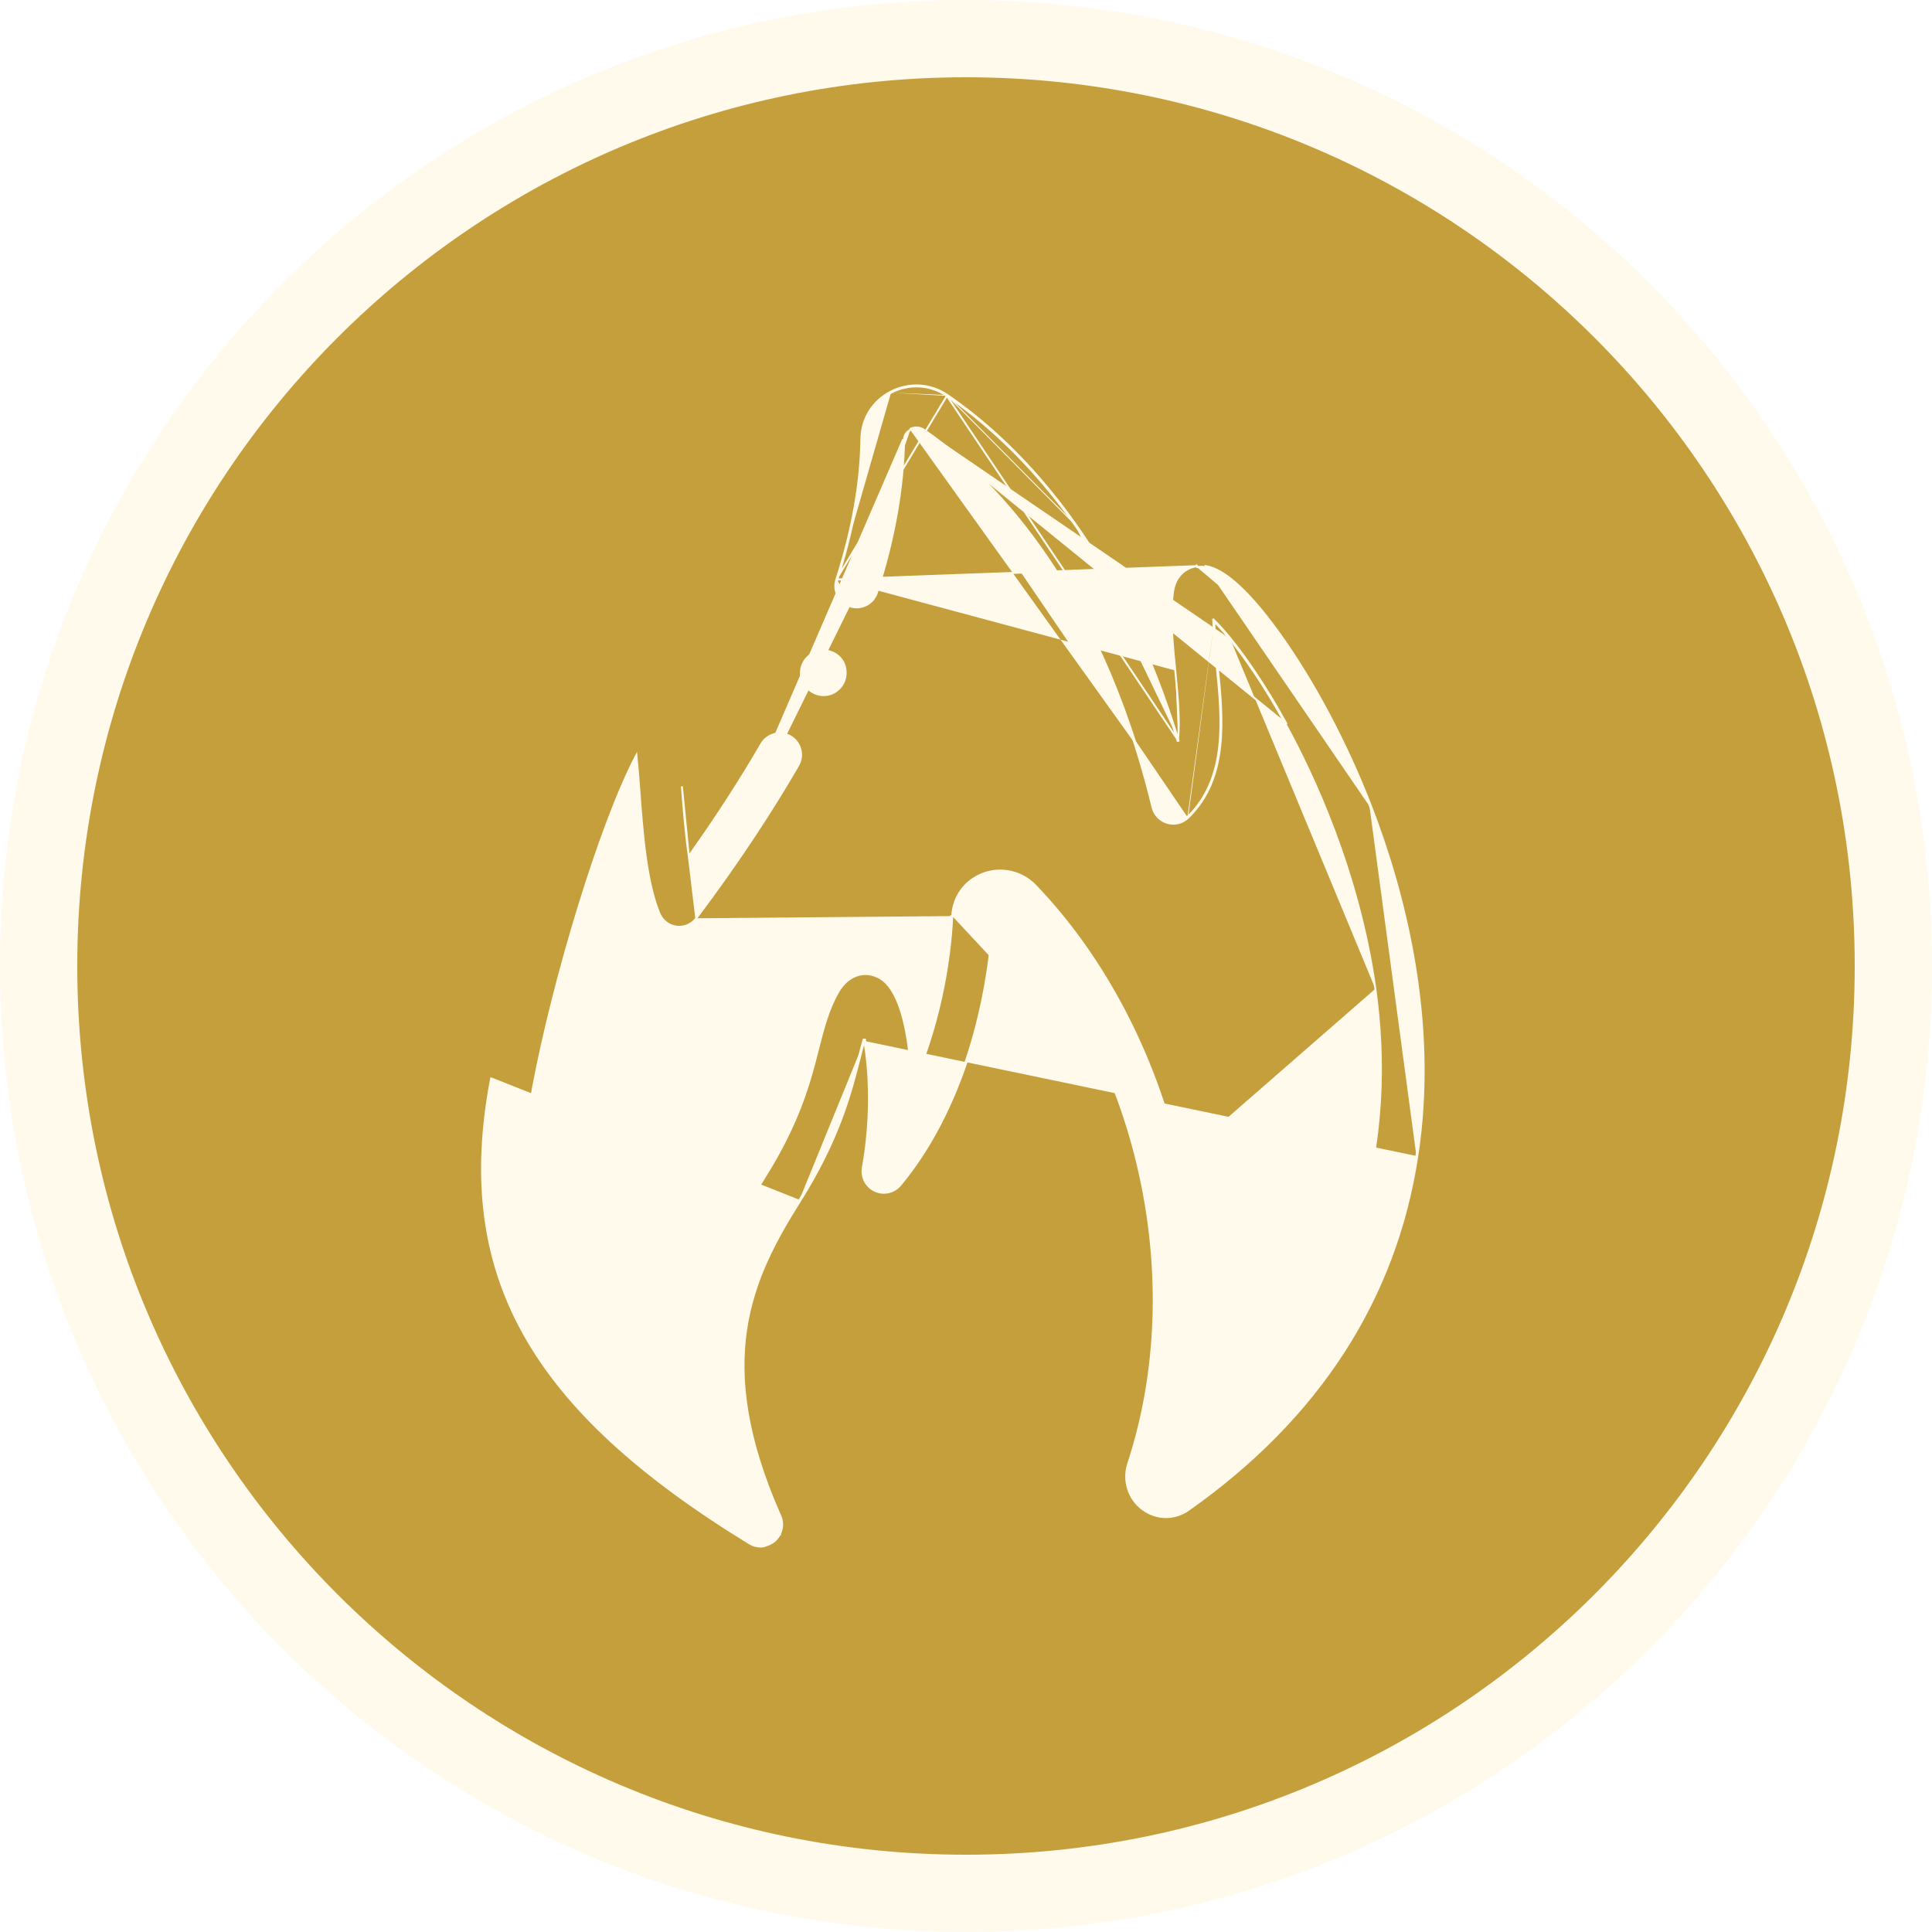
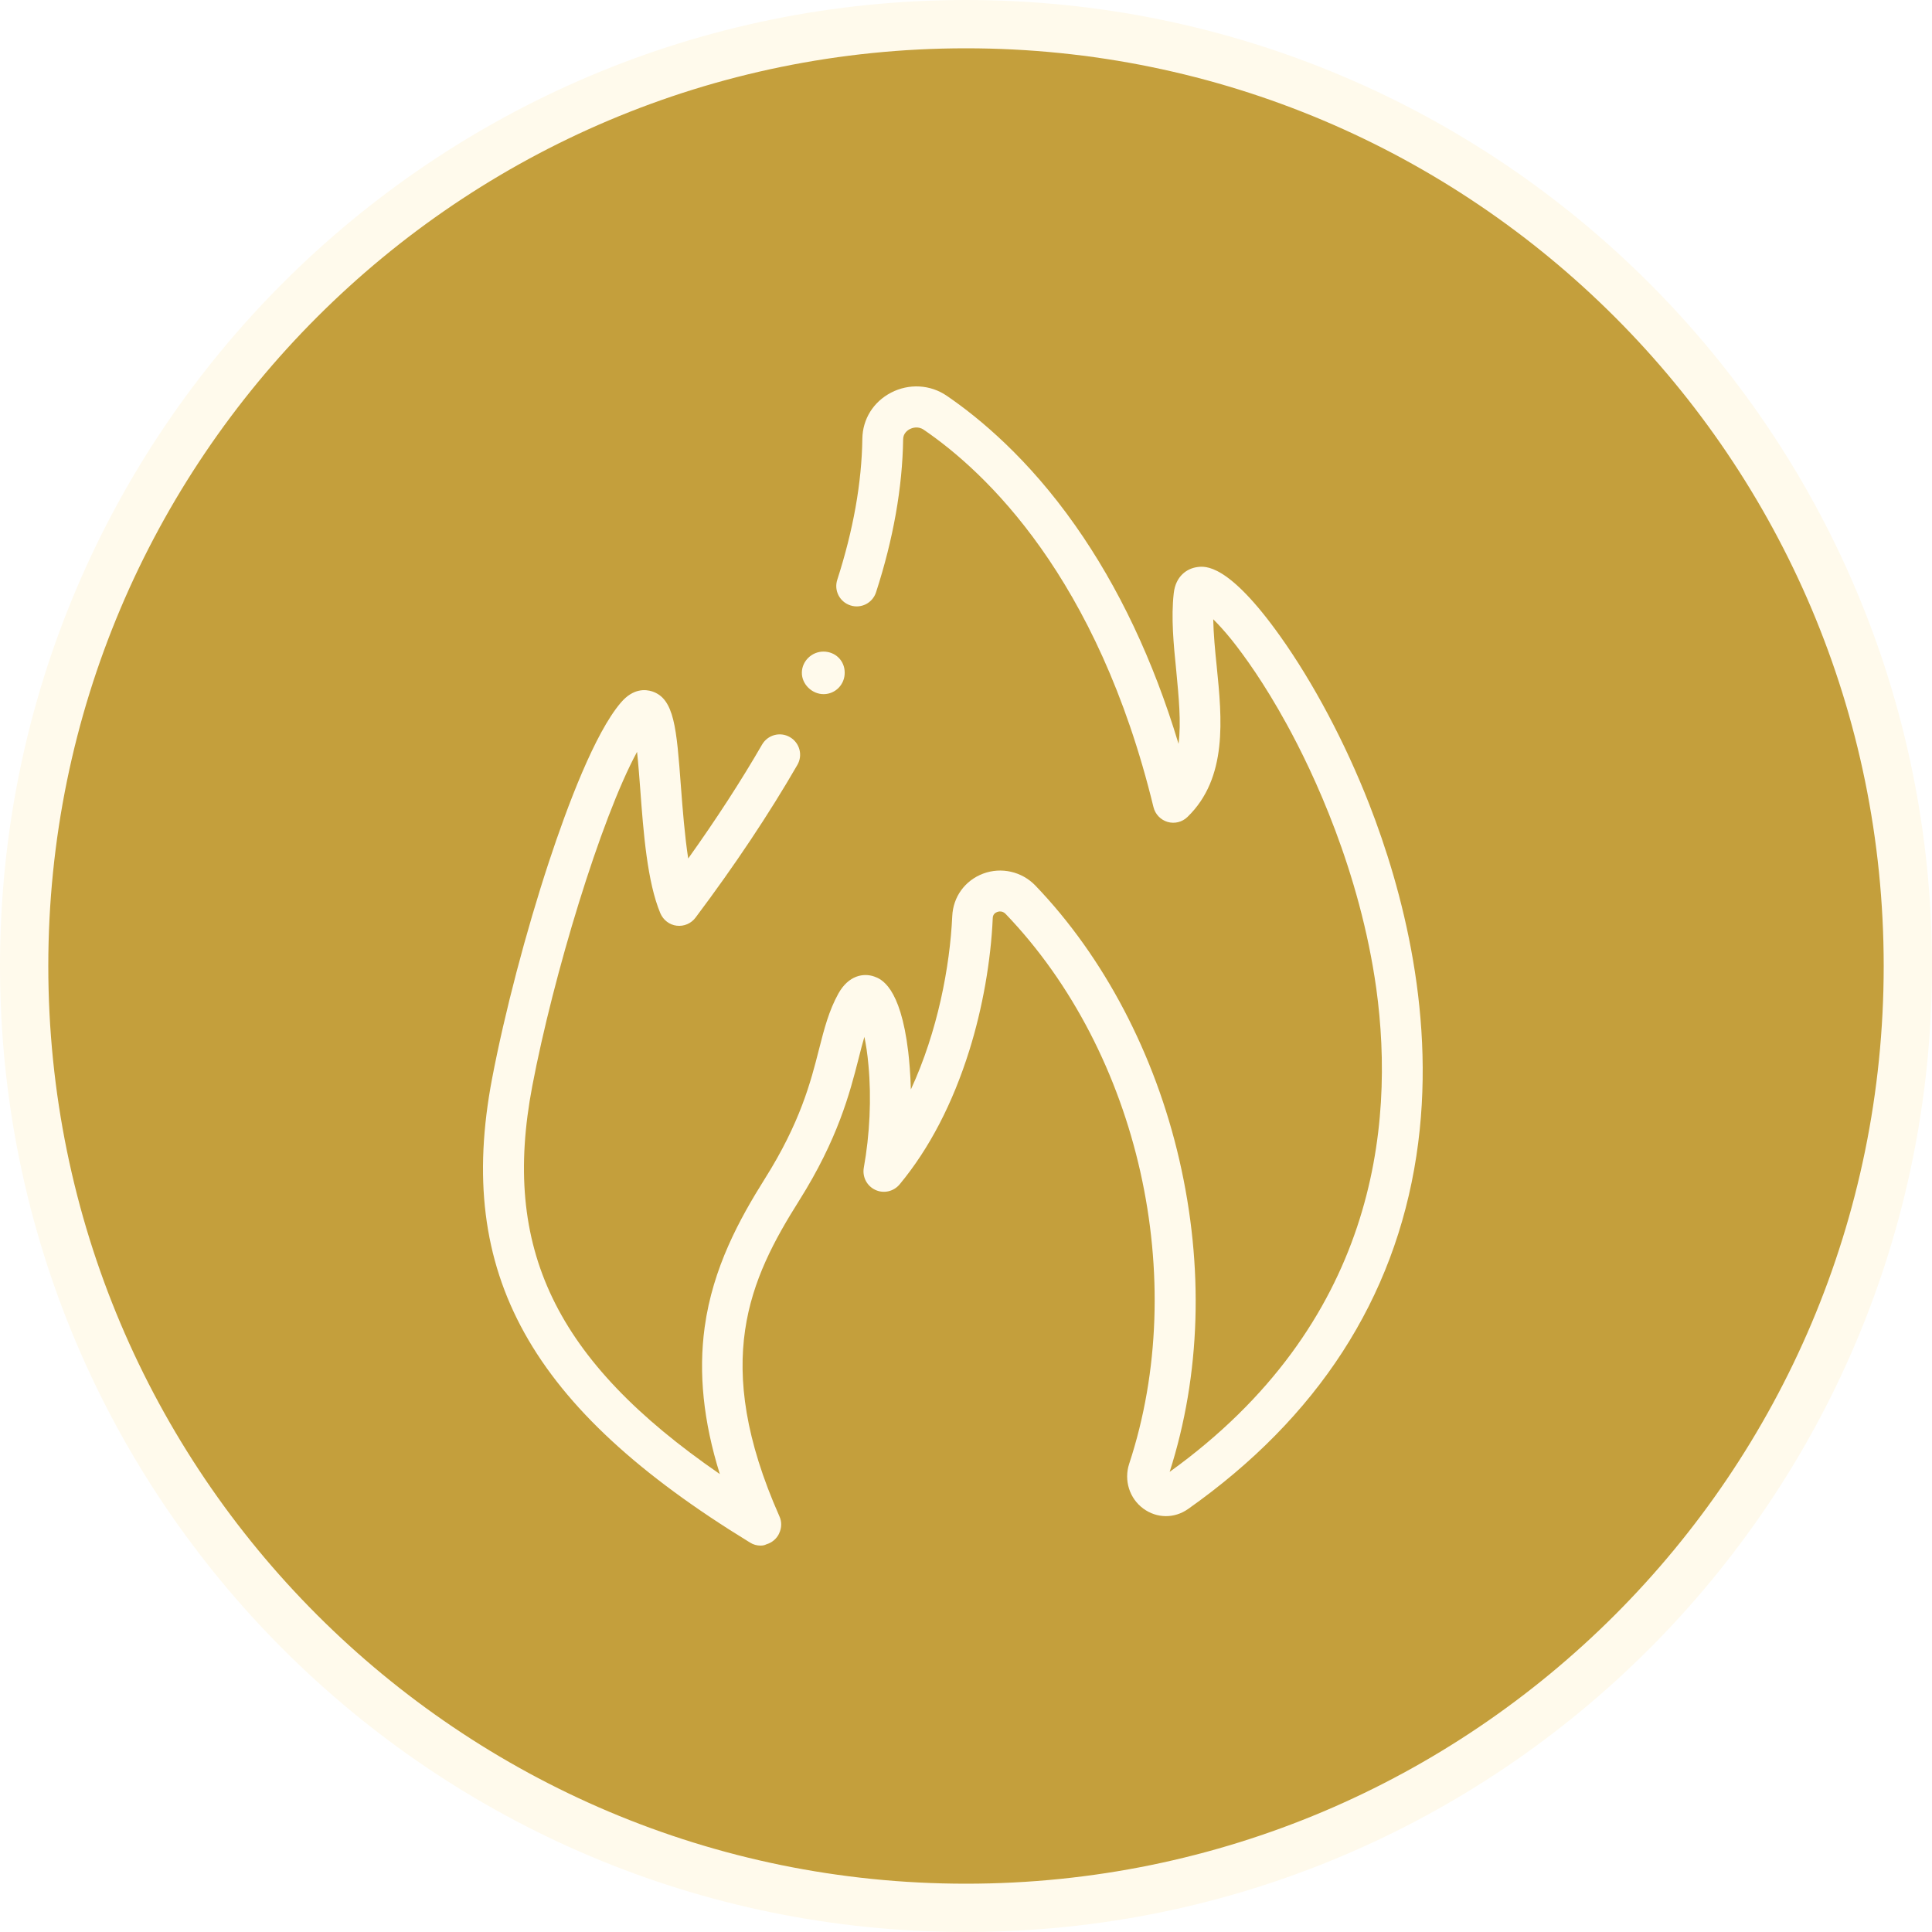
- <svg xmlns="http://www.w3.org/2000/svg" width="50" height="50" viewBox="0 0 50 50" fill="none">
-   <circle cx="25" cy="25" r="24" fill="#C49F3C" stroke="#FFFAEC" stroke-width="2" />
-   <path d="M20.727 17.406L20.727 17.406C20.723 17.723 21.003 17.994 21.322 17.99C21.637 17.986 21.89 17.725 21.886 17.406L21.861 17.407H21.886C21.886 17.083 21.633 16.838 21.31 16.838C20.995 16.838 20.731 17.094 20.727 17.406Z" fill="#FFFAEC" stroke="#FFFAEC" stroke-width="0.05" />
-   <path d="M36.656 29.916C36.09 33.611 34.102 36.685 30.746 39.053C30.392 39.302 29.939 39.298 29.588 39.042C29.23 38.778 29.083 38.31 29.222 37.884C30.799 33.102 29.483 27.253 26.024 23.651C25.941 23.565 25.843 23.587 25.806 23.602C25.757 23.621 25.696 23.663 25.692 23.757C25.643 24.873 25.428 26.091 25.085 27.189C24.655 28.558 24.052 29.723 23.283 30.651C23.128 30.836 22.872 30.896 22.653 30.794C22.434 30.692 22.313 30.459 22.355 30.221C22.509 29.365 22.555 28.422 22.476 27.57C22.451 27.298 22.418 27.07 22.381 26.886C22.376 26.904 22.371 26.921 22.366 26.939M36.656 29.916L36.68 29.919C36.114 33.623 34.122 36.702 30.76 39.074L30.76 39.074C30.397 39.329 29.933 39.325 29.573 39.062L29.573 39.062C29.206 38.792 29.056 38.313 29.199 37.877L29.199 37.877C30.772 33.103 29.458 27.264 26.006 23.669L26.006 23.669C25.934 23.593 25.849 23.612 25.815 23.626L25.815 23.626C25.792 23.634 25.769 23.648 25.751 23.668C25.733 23.688 25.719 23.717 25.718 23.758L25.718 23.758C25.668 24.877 25.453 26.097 25.109 27.196L25.109 27.196C24.678 28.568 24.074 29.736 23.302 30.667L23.302 30.667C23.14 30.86 22.872 30.924 22.642 30.817C22.413 30.71 22.287 30.465 22.33 30.217L22.33 30.217C22.485 29.363 22.53 28.422 22.451 27.572L22.451 27.572C22.429 27.324 22.399 27.113 22.366 26.939M36.656 29.916C37.199 26.363 36.29 23.003 35.434 20.808M36.656 29.916L36.68 29.919C37.224 26.361 36.314 22.996 35.457 20.799L35.457 20.799C34.834 19.206 34.015 17.665 33.154 16.453L33.154 16.453C32.478 15.503 31.988 15.046 31.641 14.829C31.467 14.721 31.328 14.672 31.22 14.653L35.434 20.808M22.366 26.939C22.362 26.921 22.359 26.903 22.355 26.885C22.308 27.048 22.263 27.224 22.215 27.415L22.215 27.416C21.993 28.284 21.687 29.475 20.68 31.073M22.366 26.939C22.323 27.088 22.283 27.248 22.24 27.421L22.24 27.421L22.239 27.422C22.017 28.291 21.71 29.485 20.702 31.087L20.68 31.073M20.68 31.073L20.702 31.087C20.063 32.1 19.496 33.142 19.308 34.426C19.12 35.71 19.311 37.24 20.194 39.232C20.261 39.377 20.257 39.544 20.189 39.689V39.699L20.186 39.698C20.119 39.839 19.994 39.946 19.845 39.989C19.788 40.017 19.736 40.025 19.685 40.025C19.582 40.025 19.483 39.997 19.396 39.942C16.544 38.197 14.631 36.453 13.553 34.512C12.473 32.571 12.23 30.436 12.71 27.912L12.734 27.917L20.68 31.073ZM35.434 20.808C34.812 19.216 33.993 17.678 33.133 16.467M35.434 20.808L33.133 16.467M30.416 17.352C30.348 16.681 30.28 15.985 30.352 15.352C30.402 14.89 30.71 14.686 30.984 14.651L21.645 14.996M30.416 17.352C30.416 17.352 30.416 17.352 30.416 17.352L30.441 17.35L30.416 17.352ZM30.416 17.352C30.418 17.38 30.421 17.407 30.423 17.434C30.48 18.036 30.536 18.618 30.489 19.126M30.489 19.126C29.839 17.012 28.953 15.152 27.848 13.583M30.489 19.126C30.487 19.148 30.485 19.169 30.483 19.191C29.832 17.055 28.941 15.178 27.827 13.597M30.489 19.126C30.496 19.147 30.502 19.168 30.508 19.188L24.505 10.245M27.848 13.583C26.631 11.853 25.366 10.802 24.519 10.224M27.848 13.583C27.848 13.583 27.848 13.583 27.848 13.583L27.827 13.597M27.848 13.583L27.827 13.597M24.519 10.224C24.085 9.924 23.52 9.894 23.049 10.139L23.06 10.162M24.519 10.224C24.519 10.224 24.519 10.224 24.519 10.224L24.505 10.245M24.519 10.224C24.519 10.224 24.519 10.224 24.519 10.224L24.505 10.245M23.06 10.162L23.049 10.139C22.584 10.381 22.3 10.834 22.292 11.353V11.353C22.277 12.489 22.059 13.712 21.645 14.996M23.06 10.162C23.524 9.92 24.078 9.95 24.505 10.245M23.06 10.162C22.604 10.399 22.325 10.844 22.317 11.353C22.302 12.492 22.083 13.718 21.669 15.004M21.645 14.996L21.669 15.004M21.645 14.996L24.505 10.245M24.505 10.245C25.349 10.822 26.613 11.87 27.827 13.597M21.669 15.004C21.578 15.279 21.729 15.577 22.008 15.668M21.669 15.004L21.645 14.996C21.645 14.996 21.645 14.996 21.645 14.996C21.55 15.285 21.708 15.597 22 15.691M22.008 15.668L22 15.691C22 15.691 22 15.691 22 15.691M22.008 15.668C22.283 15.758 22.581 15.607 22.672 15.328C23.12 13.944 23.354 12.613 23.373 11.372L18.019 23.765M22.008 15.668L22 15.691C22 15.691 22 15.691 22 15.691M22 15.691C22.289 15.786 22.601 15.628 22.695 15.336C23.145 13.95 23.379 12.616 23.398 11.373V11.372C23.398 11.232 23.497 11.159 23.558 11.127M23.558 11.127C23.602 11.105 23.748 11.043 23.895 11.144L23.895 11.144C25.485 12.23 28.381 14.941 29.828 20.897L29.828 20.897C29.875 21.087 30.021 21.241 30.211 21.296C30.401 21.351 30.606 21.3 30.748 21.162M23.558 11.127C23.558 11.127 23.558 11.127 23.558 11.127L23.547 11.104M23.558 11.127C23.558 11.127 23.558 11.127 23.558 11.127L23.547 11.104M30.748 21.162C31.276 20.651 31.501 20.009 31.577 19.327C31.654 18.646 31.582 17.922 31.514 17.245L31.514 17.245C31.471 16.843 31.435 16.451 31.425 16.088M30.748 21.162C30.748 21.162 30.748 21.162 30.748 21.162L30.731 21.144M30.748 21.162L30.731 21.144M31.425 16.088C31.544 16.21 31.687 16.366 31.854 16.573M31.425 16.088C31.416 16.079 31.408 16.071 31.399 16.062C31.408 16.433 31.445 16.835 31.489 17.248C31.625 18.602 31.776 20.133 30.731 21.144M31.425 16.088C31.425 16.076 31.424 16.064 31.424 16.052C31.547 16.177 31.697 16.339 31.874 16.558M31.854 16.573C32.178 16.98 32.694 17.688 33.277 18.753L33.277 18.753C33.963 20 35.168 22.547 35.594 25.59M31.854 16.573C31.854 16.573 31.854 16.573 31.854 16.573L31.874 16.558M31.854 16.573L31.874 16.558M35.594 25.59C35.594 25.59 35.594 25.59 35.594 25.59L35.618 25.586L35.594 25.59C35.594 25.59 35.594 25.59 35.594 25.59ZM35.594 25.59C36.085 29.175 35.557 34.219 30.317 38.027C31.101 35.53 31.18 32.761 30.544 30.008C30.544 30.008 30.544 30.008 30.544 30.008L30.52 30.014M30.52 30.014C29.89 27.279 28.566 24.76 26.794 22.916C26.443 22.554 25.911 22.433 25.44 22.611C24.972 22.788 24.667 23.21 24.644 23.708M30.52 30.014C31.157 32.775 31.075 35.55 30.284 38.052L30.52 30.014ZM24.644 23.708L24.619 23.707C24.619 23.707 24.619 23.707 24.619 23.707C24.56 24.981 24.256 26.616 23.595 28.088C23.581 27.728 23.554 27.43 23.53 27.216L23.53 27.216C23.428 26.362 23.249 25.886 23.073 25.616C22.984 25.48 22.896 25.396 22.82 25.343C22.743 25.289 22.678 25.265 22.636 25.25L22.635 25.25L22.635 25.25C22.492 25.199 22.32 25.19 22.149 25.255C21.979 25.32 21.811 25.458 21.677 25.698L21.677 25.698C21.43 26.143 21.308 26.61 21.173 27.145C20.958 27.993 20.687 29.042 19.769 30.498L19.769 30.498C19.12 31.532 18.424 32.796 18.212 34.343C18.052 35.512 18.174 36.745 18.584 38.087C16.479 36.627 15.089 35.178 14.321 33.58C13.546 31.968 13.403 30.201 13.8 28.114L13.775 28.109L13.8 28.114C14.335 25.295 15.538 21.307 16.47 19.541C16.5 19.833 16.524 20.153 16.545 20.433C16.586 20.994 16.632 21.594 16.709 22.154C16.786 22.715 16.896 23.238 17.067 23.646L17.067 23.646C17.146 23.828 17.312 23.958 17.51 23.982C17.707 24.006 17.901 23.922 18.019 23.765M24.644 23.708C24.584 24.998 24.274 26.657 23.596 28.145L24.644 23.708ZM18.019 23.765C18.019 23.765 18.019 23.765 18.019 23.765L17.999 23.75L18.019 23.765ZM18.019 23.765C19.042 22.402 19.928 21.07 20.657 19.81C20.811 19.545 20.72 19.209 20.455 19.055C20.191 18.901 19.855 18.992 19.701 19.257L19.701 19.257C19.164 20.187 18.535 21.157 17.826 22.154M18.019 23.765L17.826 22.154M17.826 22.154C17.741 21.577 17.691 20.925 17.647 20.35C17.647 20.35 17.647 20.35 17.647 20.35L17.826 22.154ZM23.909 11.123C25.504 12.213 28.404 14.928 29.852 20.891C29.898 21.072 30.037 21.219 30.218 21.272C30.399 21.325 30.595 21.276 30.731 21.144M23.909 11.123L33.299 18.741C32.715 17.674 32.198 16.965 31.874 16.558M23.909 11.123C23.75 11.014 23.592 11.082 23.547 11.104M23.909 11.123L23.547 11.104M33.133 16.467C31.783 14.57 31.183 14.649 30.987 14.676L30.984 14.651L33.133 16.467Z" fill="#FFFAEC" stroke="#FFFAEC" stroke-width="0.05" />
+ <svg xmlns="http://www.w3.org/2000/svg" width="80" height="80" viewBox="0 0 80 80" fill="none">
+   <circle cx="40" cy="40" r="39" fill="#C49F3C" stroke="#FFFAEC" stroke-width="2" />
+   <path d="M34.096 26.981C34.591 26.981 34.977 27.356 34.977 27.85C34.983 28.339 34.597 28.737 34.114 28.743C33.626 28.749 33.197 28.333 33.203 27.85C33.209 27.374 33.614 26.981 34.096 26.981Z" fill="#FFFAEC" />
+   <path d="M31.496 64C31.339 64 31.188 63.958 31.055 63.873C21.932 58.292 18.842 52.728 20.375 44.667C20.894 41.946 21.775 38.584 22.734 35.676C23.495 33.371 24.629 30.354 25.709 29.093C26.222 28.49 26.735 28.544 27 28.628C27.924 28.93 28.014 30.143 28.195 32.562C28.267 33.516 28.352 34.602 28.497 35.549C29.655 33.926 30.681 32.345 31.556 30.831C31.791 30.427 32.304 30.288 32.709 30.523C33.113 30.758 33.252 31.271 33.016 31.675C31.852 33.691 30.434 35.821 28.799 37.999C28.617 38.241 28.322 38.367 28.02 38.331C27.718 38.295 27.465 38.096 27.344 37.818C26.801 36.521 26.644 34.487 26.512 32.689C26.475 32.2 26.433 31.633 26.379 31.133C24.876 33.902 22.909 40.401 22.04 44.975C20.767 51.666 22.957 56.319 29.806 61.037C29.124 58.853 28.919 56.85 29.179 54.955C29.517 52.487 30.627 50.472 31.665 48.818C33.137 46.483 33.571 44.8 33.915 43.442C34.133 42.585 34.326 41.843 34.718 41.137C35.14 40.383 35.762 40.28 36.202 40.437C36.468 40.533 37.282 40.823 37.608 43.551C37.651 43.925 37.699 44.462 37.717 45.113C38.827 42.712 39.334 40.021 39.431 37.933C39.467 37.136 39.956 36.461 40.704 36.177C41.458 35.893 42.309 36.086 42.87 36.666C45.706 39.616 47.824 43.647 48.832 48.022C49.857 52.463 49.719 56.928 48.433 60.947C56.923 54.834 57.78 46.706 56.99 40.938C56.308 36.062 54.377 31.983 53.279 29.986C52.343 28.278 51.517 27.144 50.998 26.492C50.696 26.118 50.443 25.847 50.237 25.642C50.25 26.251 50.31 26.915 50.382 27.596C50.6 29.763 50.841 32.213 49.169 33.83C48.952 34.041 48.639 34.119 48.349 34.035C48.059 33.95 47.836 33.715 47.764 33.425C45.447 23.886 40.806 19.541 38.254 17.797C38 17.622 37.747 17.731 37.675 17.767C37.572 17.821 37.397 17.948 37.397 18.195C37.367 20.181 36.993 22.311 36.275 24.525C36.13 24.972 35.653 25.213 35.213 25.068C34.766 24.923 34.525 24.447 34.67 24.006C35.333 21.949 35.683 19.988 35.708 18.165C35.72 17.351 36.166 16.639 36.896 16.259C37.638 15.872 38.525 15.921 39.207 16.391C40.559 17.314 42.58 18.992 44.523 21.756C46.321 24.308 47.758 27.343 48.801 30.801C48.916 29.901 48.807 28.846 48.705 27.759C48.596 26.685 48.488 25.575 48.602 24.567C48.681 23.849 49.157 23.536 49.58 23.481C49.894 23.439 50.853 23.312 53.013 26.348C54.389 28.284 55.698 30.746 56.694 33.293C58.064 36.804 59.518 42.181 58.649 47.865C57.744 53.778 54.564 58.696 49.194 62.486C48.626 62.884 47.902 62.878 47.341 62.467C46.768 62.045 46.533 61.297 46.756 60.615C49.278 52.964 47.172 43.605 41.639 37.842C41.506 37.704 41.349 37.74 41.289 37.764C41.211 37.794 41.114 37.861 41.108 38.011C41.029 39.797 40.686 41.746 40.136 43.502C39.449 45.693 38.483 47.557 37.252 49.042C37.005 49.337 36.594 49.434 36.245 49.271C35.895 49.108 35.702 48.734 35.768 48.354C36.015 46.984 36.088 45.475 35.961 44.112C35.919 43.635 35.858 43.243 35.792 42.935C35.708 43.219 35.629 43.526 35.545 43.864C35.189 45.252 34.7 47.159 33.089 49.717C31.043 52.964 29.444 56.403 32.274 62.787C32.377 63.01 32.371 63.27 32.262 63.493V63.499C32.16 63.716 31.966 63.879 31.737 63.946C31.653 63.988 31.574 64 31.496 64Z" fill="#FFFAEC" />
</svg>
